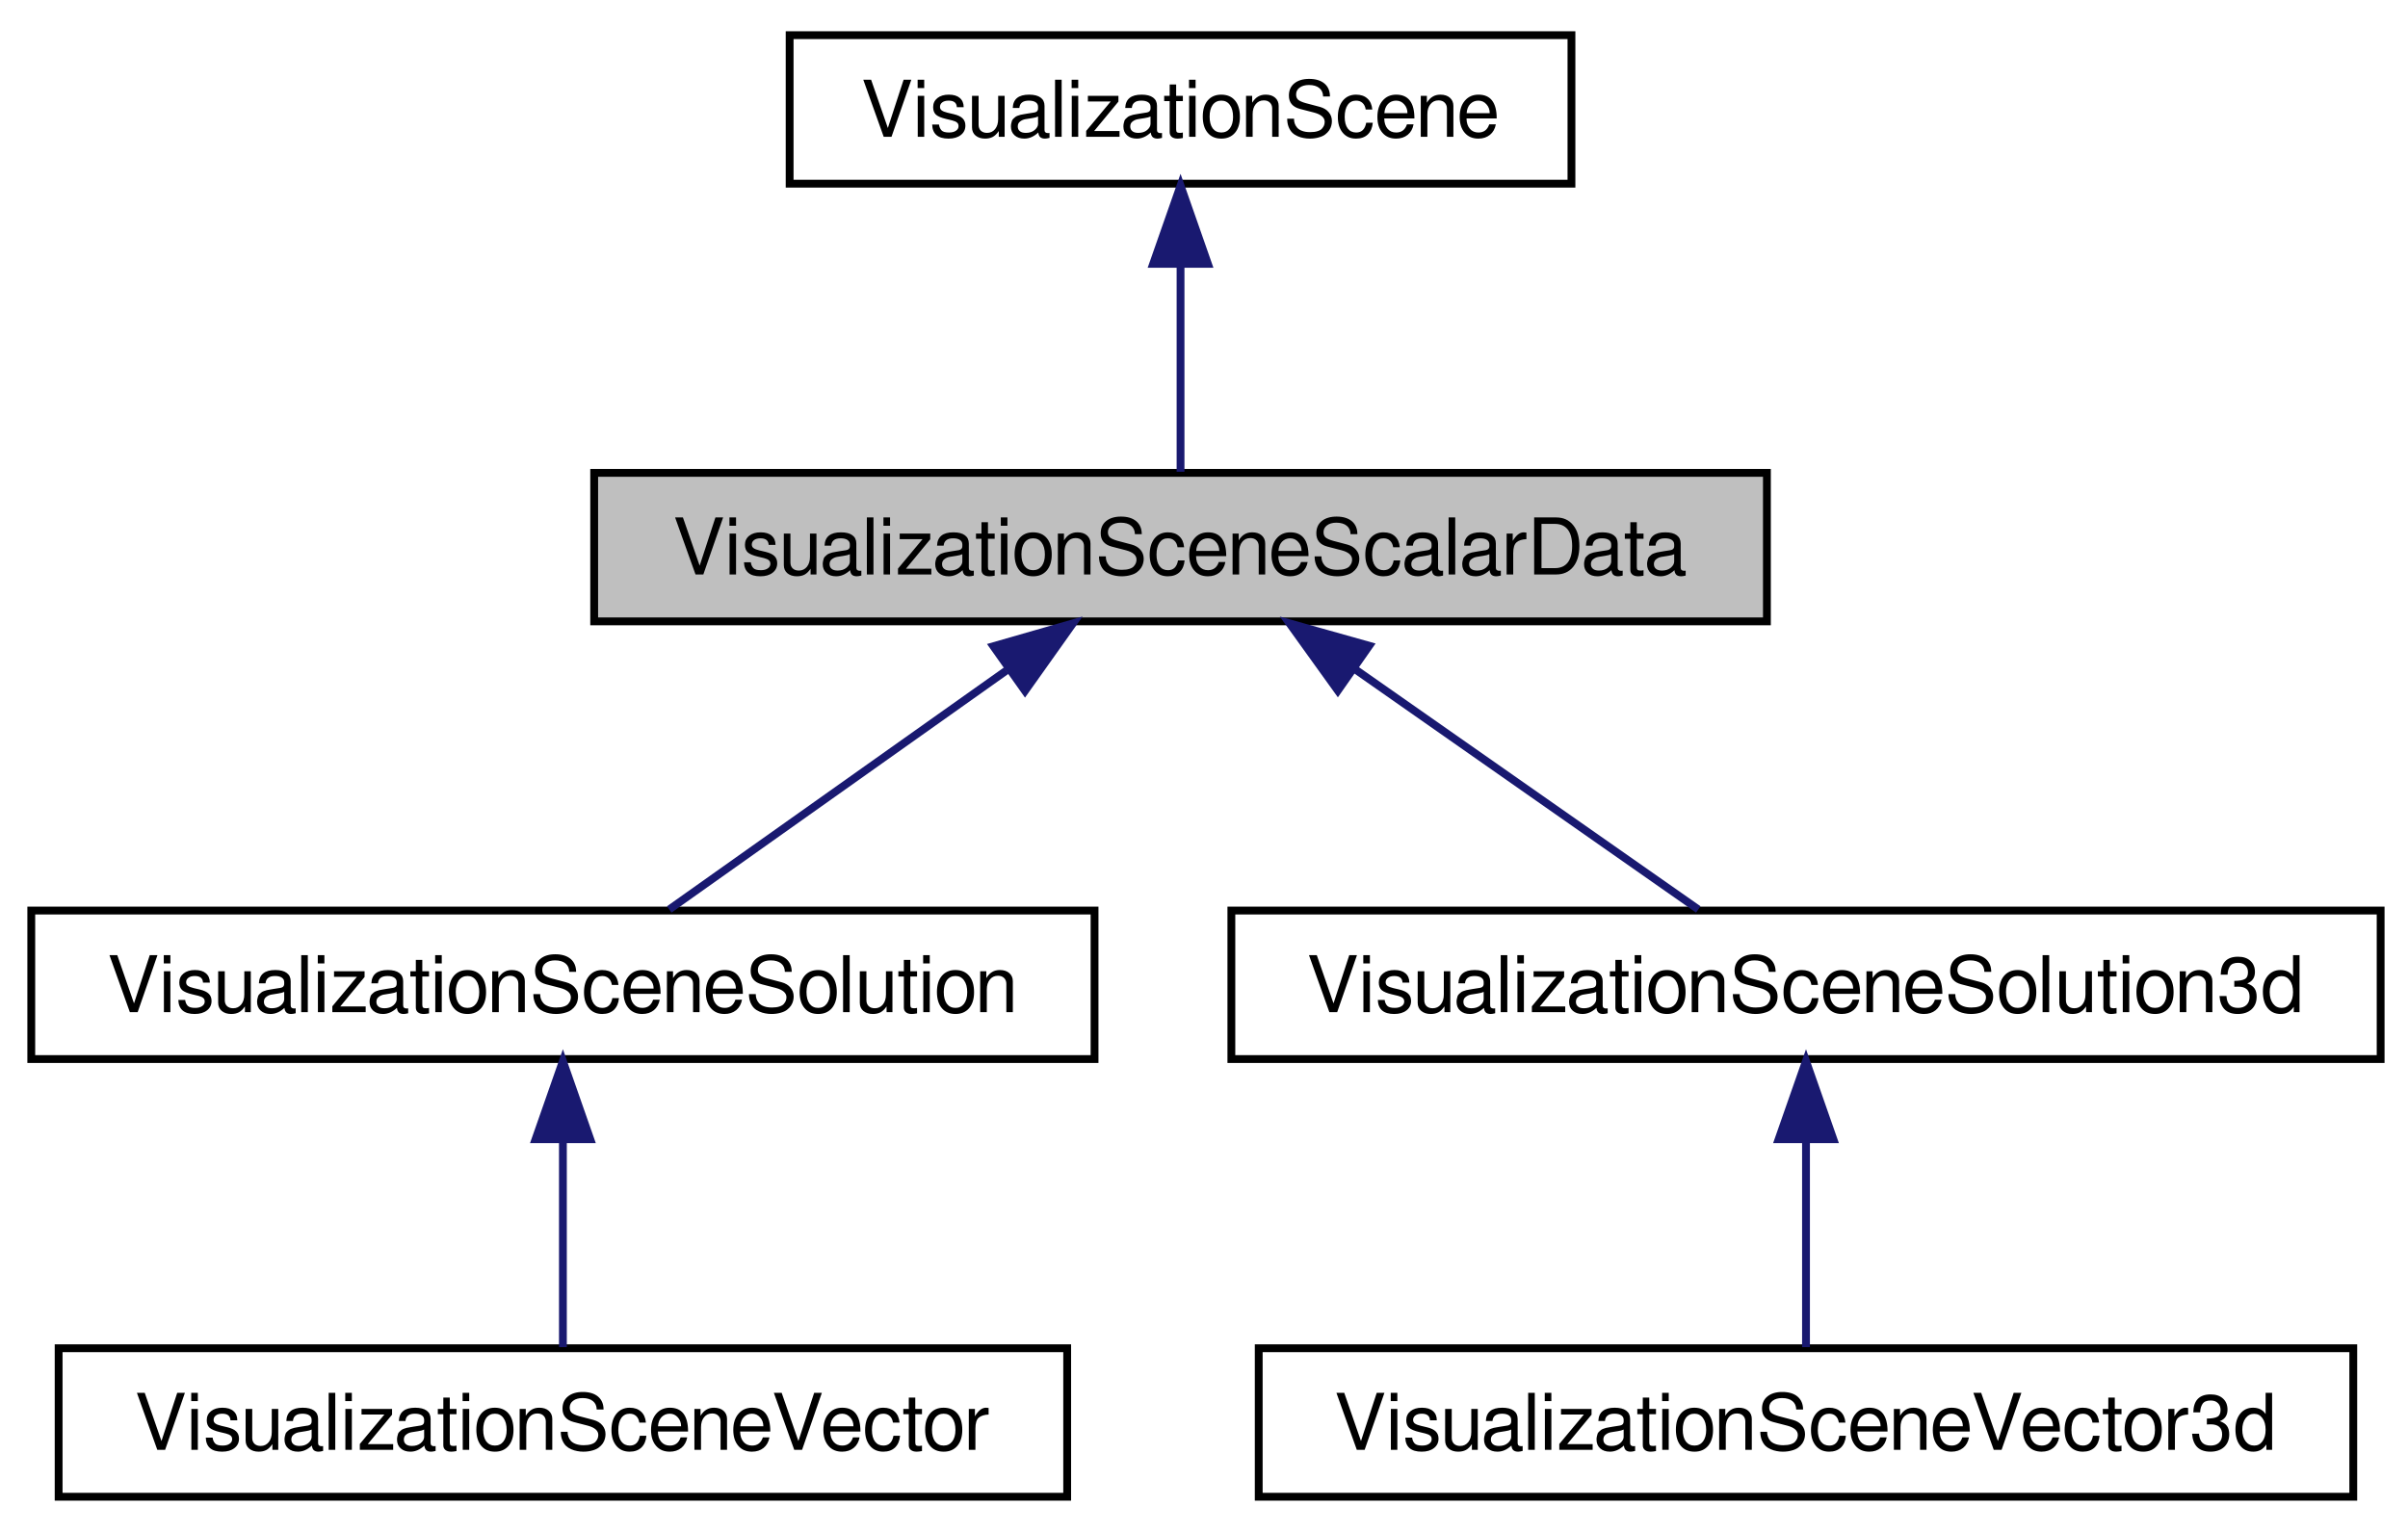
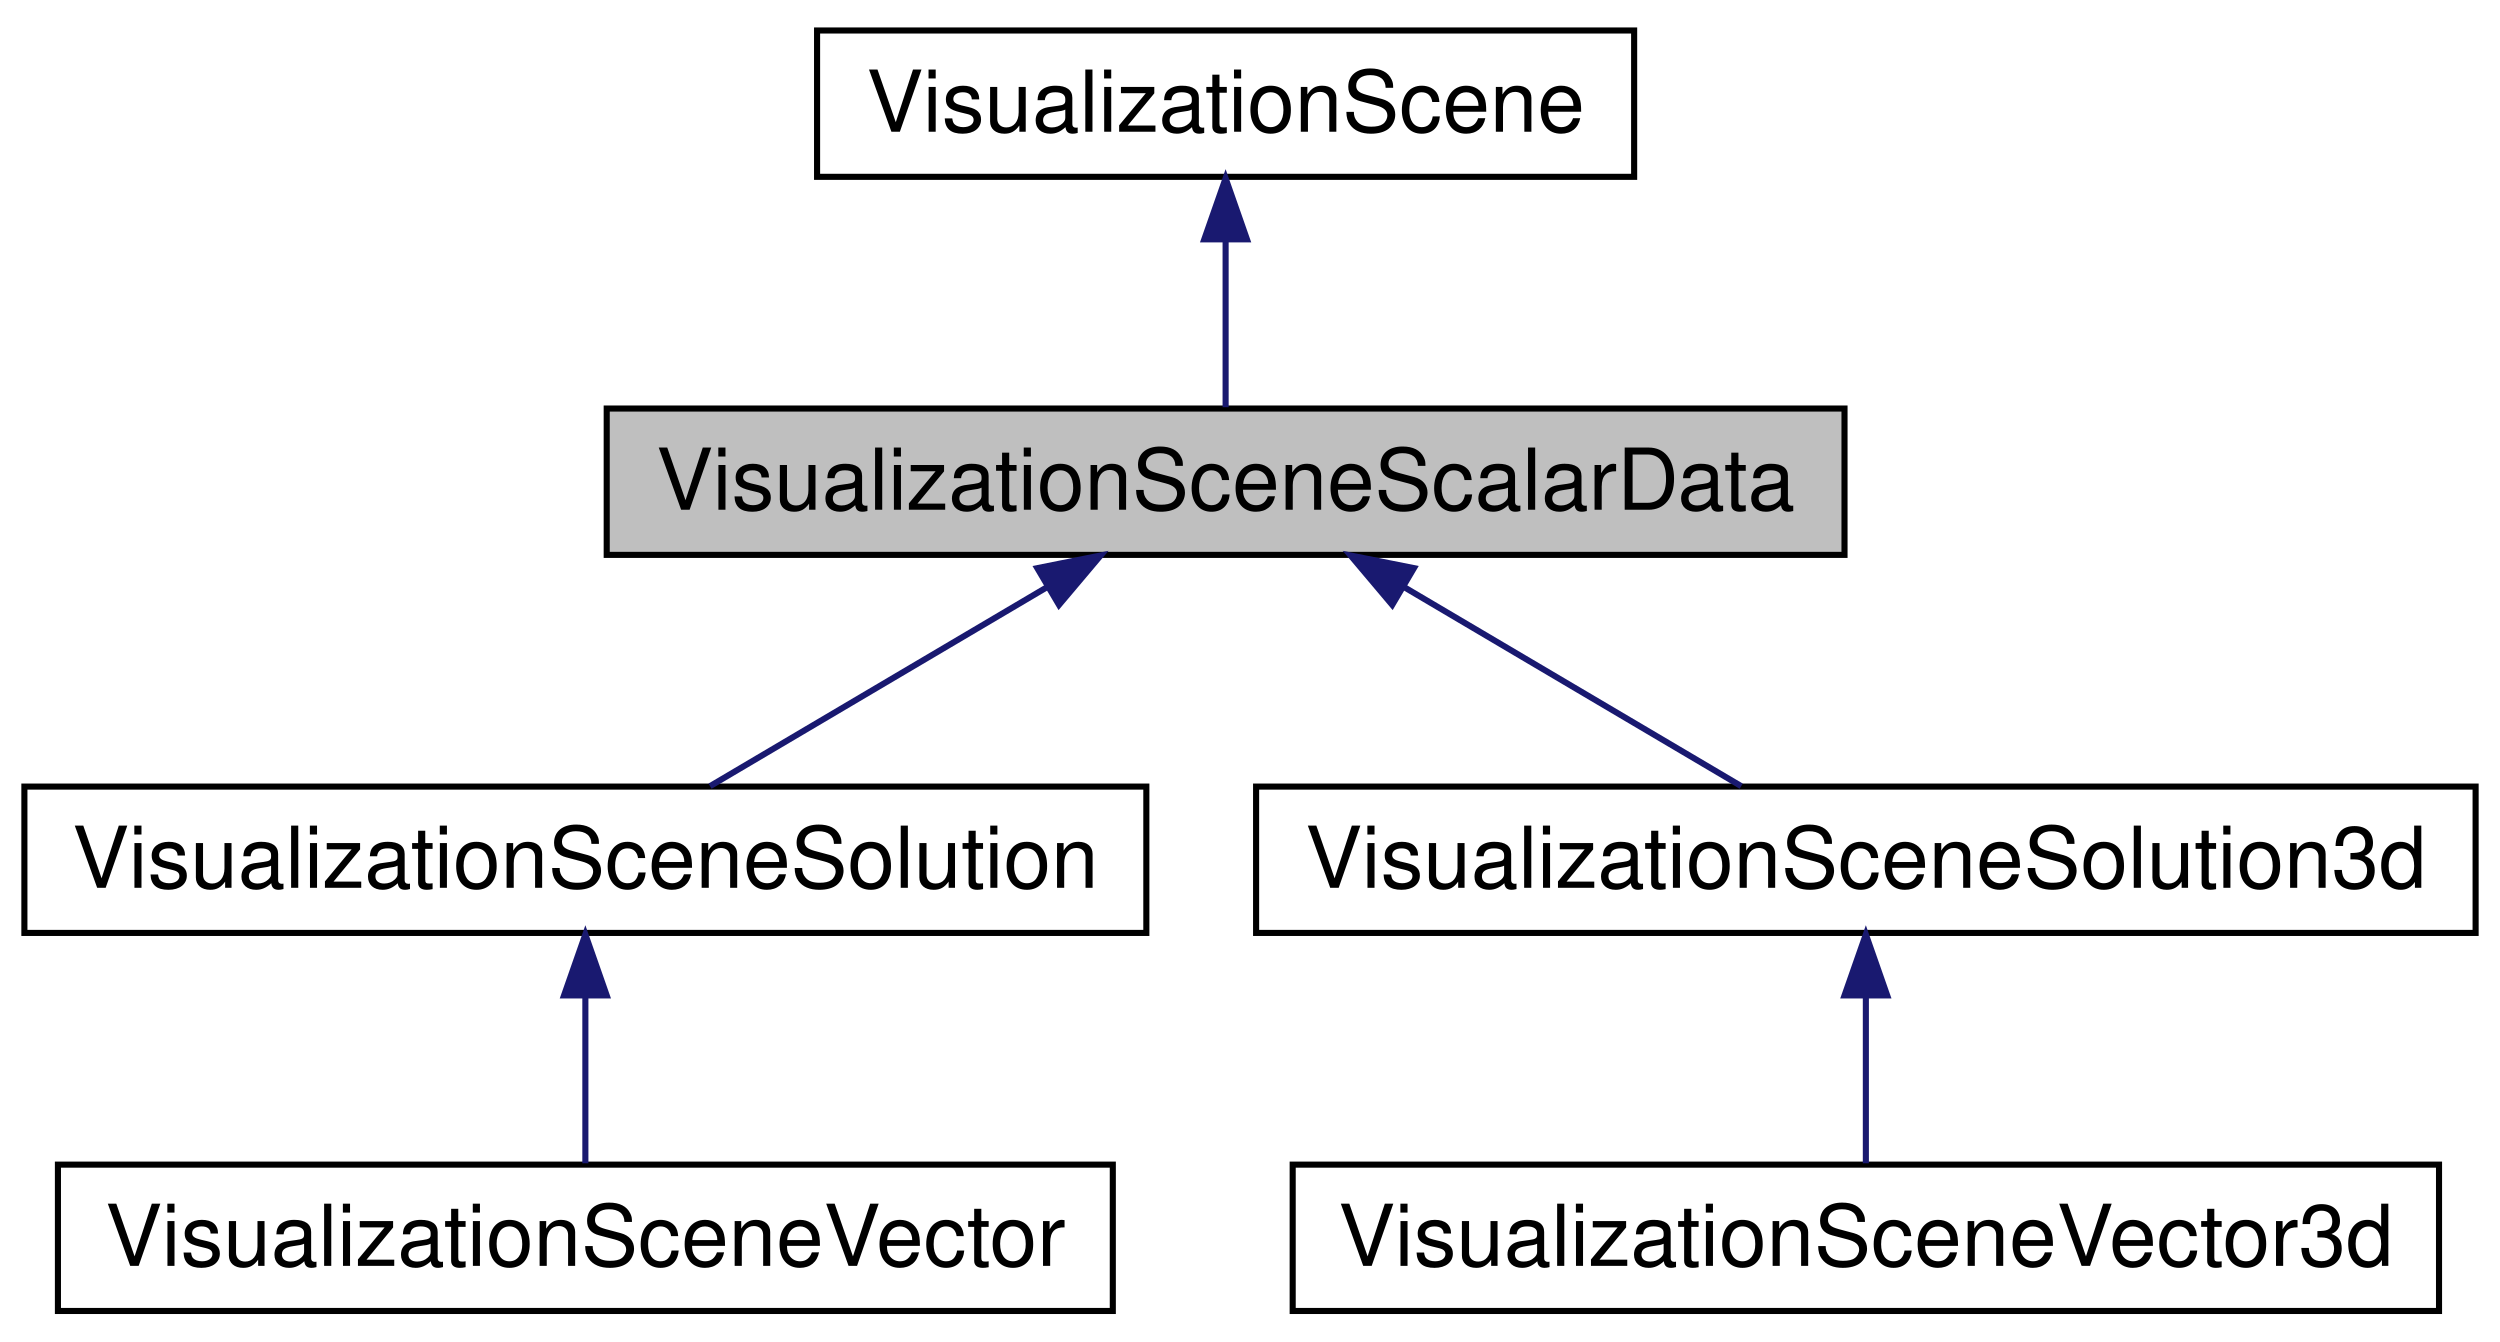
- <svg xmlns="http://www.w3.org/2000/svg" xmlns:xlink="http://www.w3.org/1999/xlink" width="308pt" height="196pt" viewBox="0.00 0.00 308.00 196.00">
-   <g id="graph1" class="graph" transform="scale(1 1) rotate(0) translate(4 192)">
-     <polygon fill="white" stroke="white" points="-4,5 -4,-192 305,-192 305,5 -4,5" />
+ <svg xmlns="http://www.w3.org/2000/svg" xmlns:xlink="http://www.w3.org/1999/xlink" width="410pt" height="220pt" viewBox="0.00 0.00 410.00 220.00">
+   <g id="graph1" class="graph" transform="scale(1 1) rotate(0) translate(4 216)">
+     <polygon fill="white" stroke="white" points="-4,5 -4,-216 407,-216 407,5 -4,5" />
    <g id="node1" class="node">
-       <polygon fill="#bfbfbf" stroke="black" points="72,-112.5 72,-131.5 222,-131.5 222,-112.5 72,-112.5" />
-       <text text-anchor="middle" x="147" y="-118.5" font-family="FreeSans" font-size="10.00">VisualizationSceneScalarData</text>
+       <polygon fill="#bfbfbf" stroke="black" points="95.5,-125 95.5,-149 298.5,-149 298.5,-125 95.5,-125" />
+       <text text-anchor="middle" x="197" y="-132.4" font-family="Helvetica,sans-Serif" font-size="14.00">VisualizationSceneScalarData</text>
    </g>
    <g id="node5" class="node">
      <a xlink:href="classVisualizationSceneSolution.html" target="_top" xlink:title="VisualizationSceneSolution">
-         <polygon fill="white" stroke="black" points="0,-56.5 0,-75.5 136,-75.5 136,-56.5 0,-56.5" />
-         <text text-anchor="middle" x="68" y="-62.5" font-family="FreeSans" font-size="10.00">VisualizationSceneSolution</text>
+         <polygon fill="white" stroke="black" points="0,-63 0,-87 184,-87 184,-63 0,-63" />
+         <text text-anchor="middle" x="92" y="-70.4" font-family="Helvetica,sans-Serif" font-size="14.00">VisualizationSceneSolution</text>
      </a>
    </g>
    <g id="edge4" class="edge">
-       <path fill="none" stroke="midnightblue" d="M124.724,-106.21C110.849,-96.374 93.448,-84.039 81.603,-75.643" />
-       <polygon fill="midnightblue" stroke="midnightblue" points="123.057,-109.318 133.239,-112.246 127.105,-103.607 123.057,-109.318" />
+       <path fill="none" stroke="midnightblue" d="M167.756,-119.732C150.155,-109.339 128.184,-96.366 112.443,-87.071" />
+       <polygon fill="midnightblue" stroke="midnightblue" points="166.115,-122.828 176.506,-124.899 169.674,-116.8 166.115,-122.828" />
    </g>
    <g id="node9" class="node">
      <a xlink:href="classVisualizationSceneSolution3d.html" target="_top" xlink:title="VisualizationSceneSolution3d">
-         <polygon fill="white" stroke="black" points="153.5,-56.5 153.5,-75.5 300.5,-75.5 300.5,-56.5 153.5,-56.5" />
-         <text text-anchor="middle" x="227" y="-62.5" font-family="FreeSans" font-size="10.00">VisualizationSceneSolution3d</text>
+         <polygon fill="white" stroke="black" points="202,-63 202,-87 402,-87 402,-63 202,-63" />
+         <text text-anchor="middle" x="302" y="-70.4" font-family="Helvetica,sans-Serif" font-size="14.00">VisualizationSceneSolution3d</text>
      </a>
    </g>
    <g id="edge8" class="edge">
-       <path fill="none" stroke="midnightblue" d="M169.157,-106.49C183.272,-96.61 201.115,-84.119 213.225,-75.643" />
-       <polygon fill="midnightblue" stroke="midnightblue" points="167.12,-103.644 160.935,-112.246 171.134,-109.378 167.12,-103.644" />
+       <path fill="none" stroke="midnightblue" d="M226.244,-119.732C243.845,-109.339 265.816,-96.366 281.557,-87.071" />
+       <polygon fill="midnightblue" stroke="midnightblue" points="224.326,-116.8 217.494,-124.899 227.885,-122.828 224.326,-116.8" />
    </g>
    <g id="node2" class="node">
      <a xlink:href="classVisualizationScene.html" target="_top" xlink:title="VisualizationScene">
-         <polygon fill="white" stroke="black" points="97,-168.5 97,-187.5 197,-187.5 197,-168.5 97,-168.5" />
-         <text text-anchor="middle" x="147" y="-174.5" font-family="FreeSans" font-size="10.00">VisualizationScene</text>
+         <polygon fill="white" stroke="black" points="130,-187 130,-211 264,-211 264,-187 130,-187" />
+         <text text-anchor="middle" x="197" y="-194.4" font-family="Helvetica,sans-Serif" font-size="14.00">VisualizationScene</text>
      </a>
    </g>
    <g id="edge2" class="edge">
-       <path fill="none" stroke="midnightblue" d="M147,-158.158C147,-149.155 147,-138.92 147,-131.643" />
-       <polygon fill="midnightblue" stroke="midnightblue" points="143.5,-158.246 147,-168.246 150.5,-158.246 143.5,-158.246" />
+       <path fill="none" stroke="midnightblue" d="M197,-176.63C197,-167.386 197,-157.031 197,-149.224" />
+       <polygon fill="midnightblue" stroke="midnightblue" points="193.5,-176.751 197,-186.751 200.5,-176.751 193.5,-176.751" />
    </g>
    <g id="node7" class="node">
      <a xlink:href="classVisualizationSceneVector.html" target="_top" xlink:title="VisualizationSceneVector">
-         <polygon fill="white" stroke="black" points="3.5,-0.5 3.5,-19.5 132.5,-19.5 132.5,-0.5 3.5,-0.5" />
-         <text text-anchor="middle" x="68" y="-6.5" font-family="FreeSans" font-size="10.00">VisualizationSceneVector</text>
+         <polygon fill="white" stroke="black" points="5.5,-1 5.5,-25 178.5,-25 178.5,-1 5.5,-1" />
+         <text text-anchor="middle" x="92" y="-8.4" font-family="Helvetica,sans-Serif" font-size="14.00">VisualizationSceneVector</text>
      </a>
    </g>
    <g id="edge6" class="edge">
-       <path fill="none" stroke="midnightblue" d="M68,-46.157C68,-37.155 68,-26.92 68,-19.643" />
-       <polygon fill="midnightblue" stroke="midnightblue" points="64.5,-46.245 68,-56.245 71.5,-46.246 64.5,-46.245" />
+       <path fill="none" stroke="midnightblue" d="M92,-52.63C92,-43.386 92,-33.031 92,-25.224" />
+       <polygon fill="midnightblue" stroke="midnightblue" points="88.5,-52.751 92,-62.751 95.5,-52.751 88.5,-52.751" />
    </g>
    <g id="node11" class="node">
      <a xlink:href="classVisualizationSceneVector3d.html" target="_top" xlink:title="VisualizationSceneVector3d">
-         <polygon fill="white" stroke="black" points="157,-0.5 157,-19.5 297,-19.5 297,-0.5 157,-0.5" />
-         <text text-anchor="middle" x="227" y="-6.5" font-family="FreeSans" font-size="10.00">VisualizationSceneVector3d</text>
+         <polygon fill="white" stroke="black" points="208,-1 208,-25 396,-25 396,-1 208,-1" />
+         <text text-anchor="middle" x="302" y="-8.4" font-family="Helvetica,sans-Serif" font-size="14.00">VisualizationSceneVector3d</text>
      </a>
    </g>
    <g id="edge10" class="edge">
-       <path fill="none" stroke="midnightblue" d="M227,-46.157C227,-37.155 227,-26.92 227,-19.643" />
-       <polygon fill="midnightblue" stroke="midnightblue" points="223.5,-46.245 227,-56.245 230.5,-46.246 223.5,-46.245" />
+       <path fill="none" stroke="midnightblue" d="M302,-52.63C302,-43.386 302,-33.031 302,-25.224" />
+       <polygon fill="midnightblue" stroke="midnightblue" points="298.5,-52.751 302,-62.751 305.5,-52.751 298.5,-52.751" />
    </g>
  </g>
</svg>
